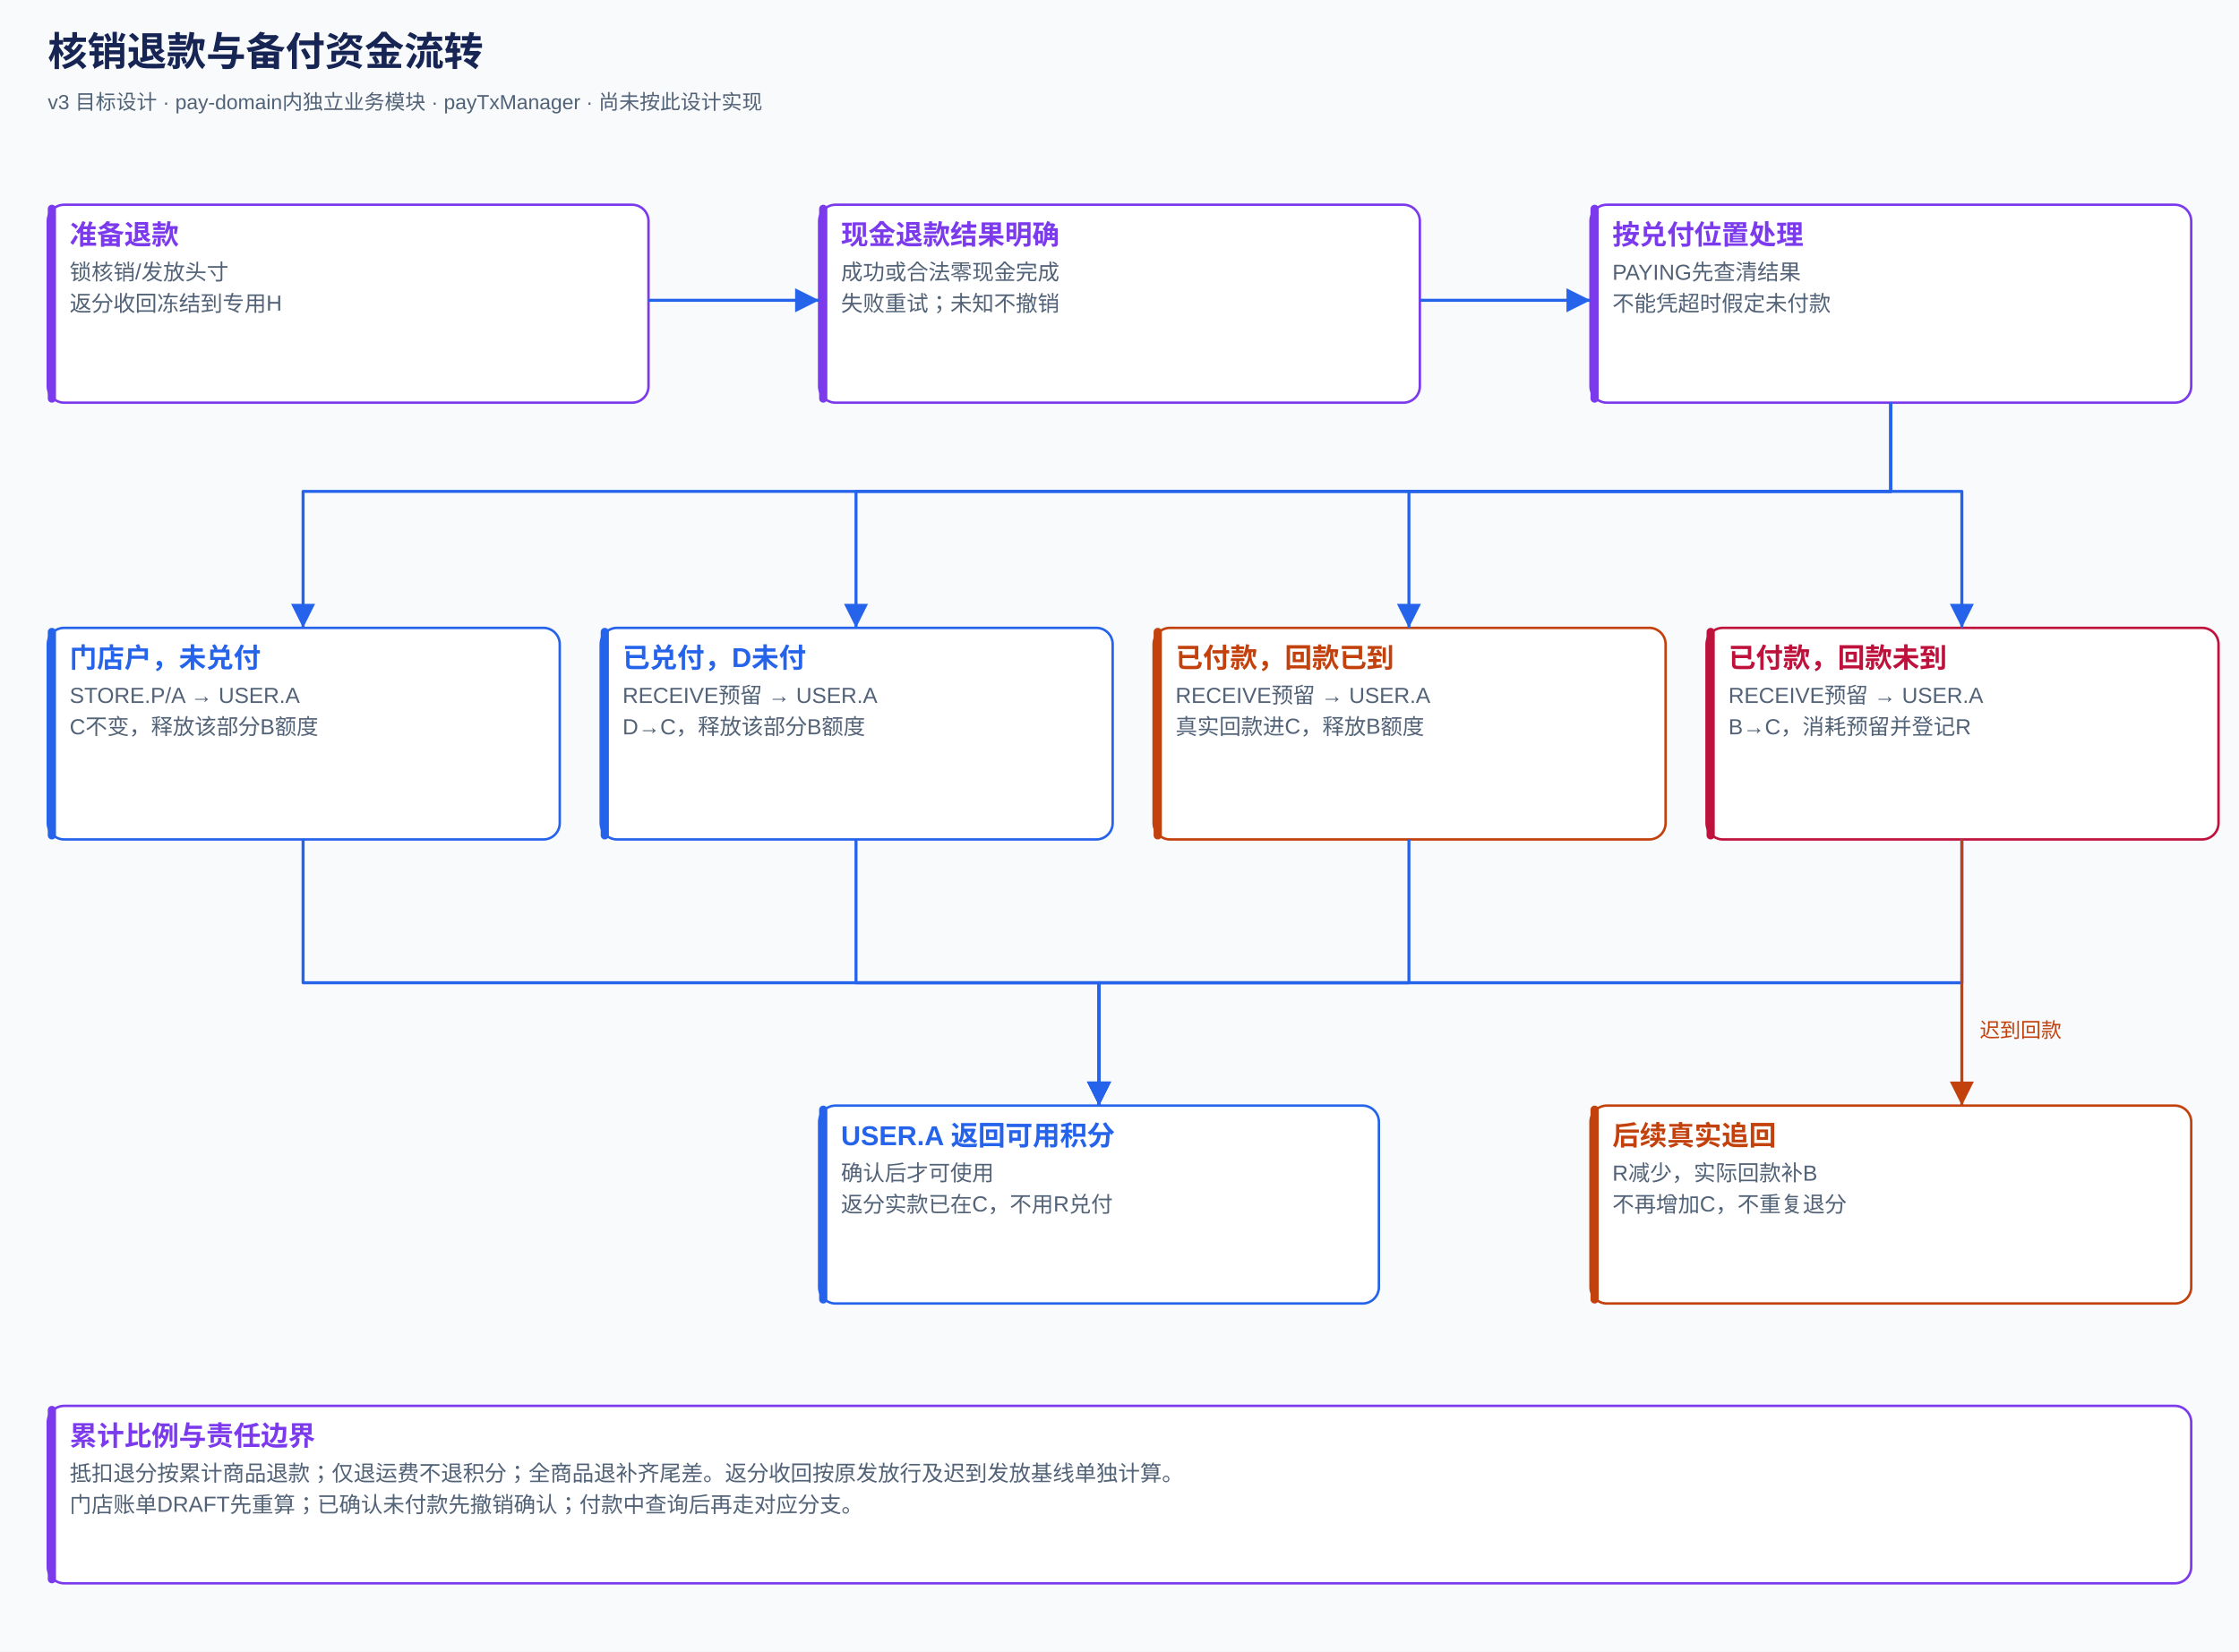
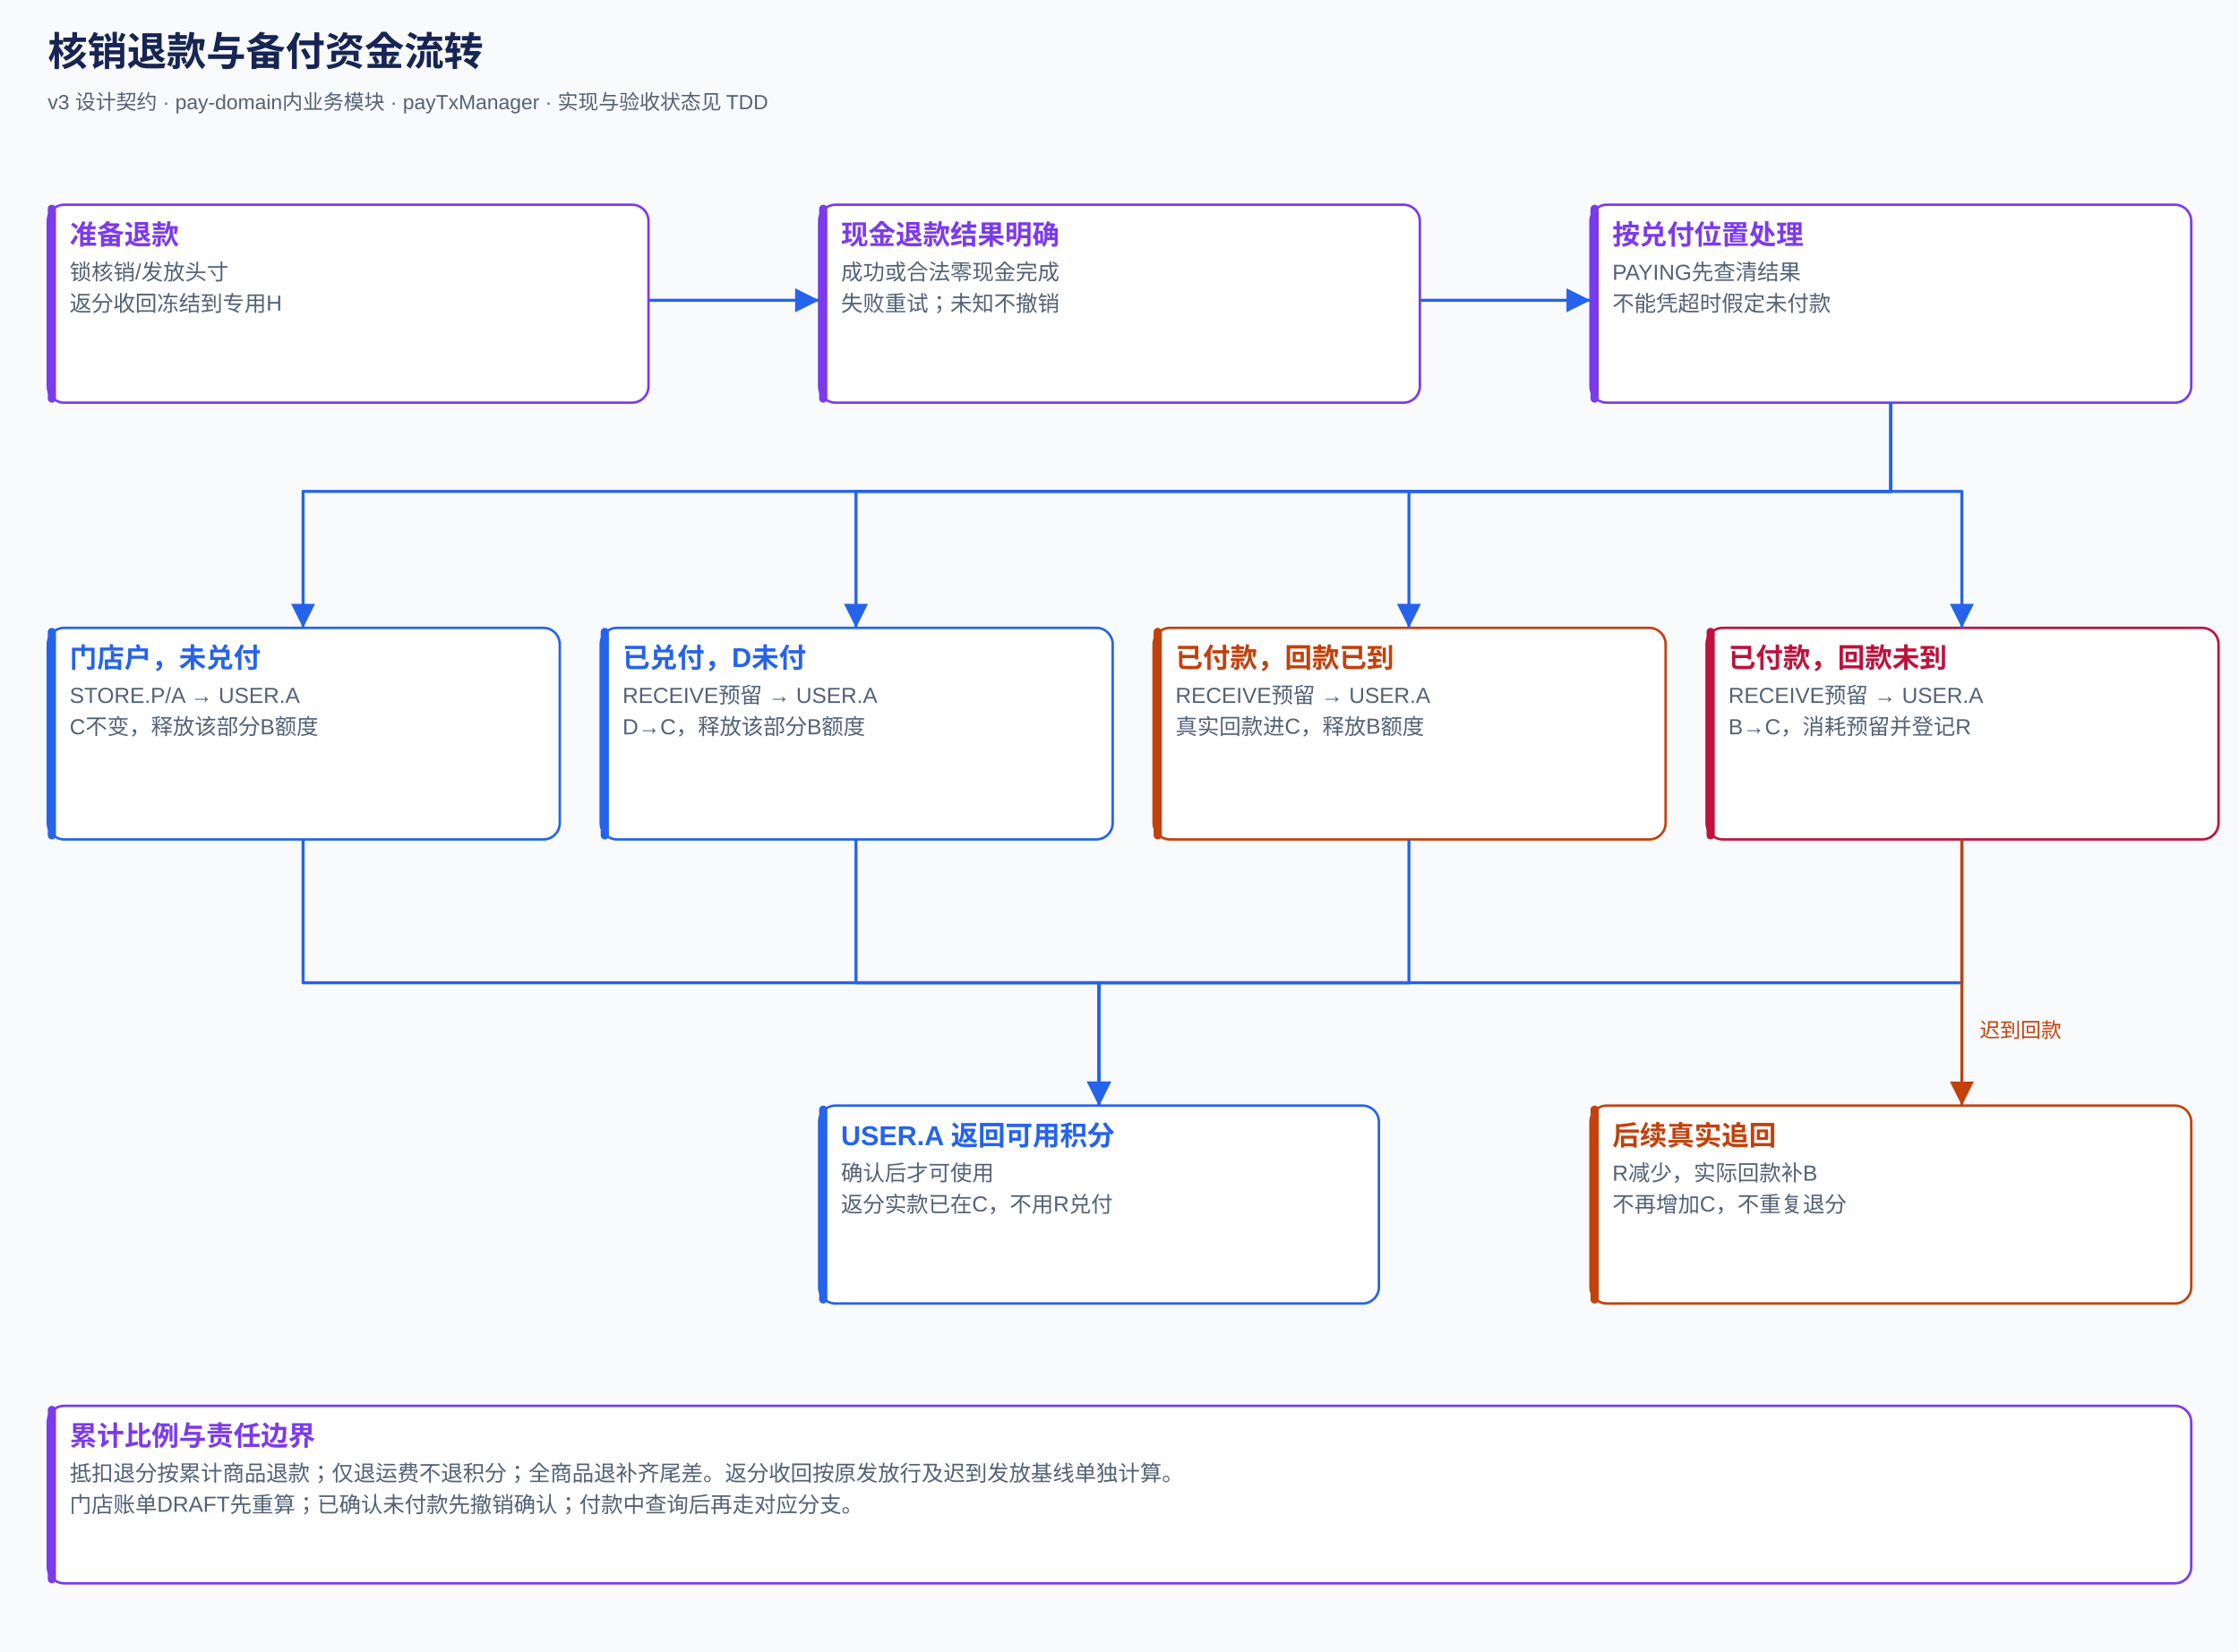
<svg xmlns="http://www.w3.org/2000/svg" width="1640" height="1210" viewBox="0 0 1640 1210">
  <defs>
    <marker id="point" markerWidth="9" markerHeight="8" refX="8" refY="4" orient="auto">
      <path d="M0 0L8 4L0 8" fill="#2563eb" />
    </marker>
    <marker id="money" markerWidth="9" markerHeight="8" refX="8" refY="4" orient="auto">
      <path d="M0 0L8 4L0 8" fill="#c2410c" />
    </marker>
    <marker id="dep" markerWidth="10" markerHeight="9" refX="9" refY="4.5" orient="auto">
      <path d="M0 0L9 4.5L0 9" fill="none" stroke="#64748b" />
    </marker>
    <marker id="real" markerWidth="13" markerHeight="12" refX="12" refY="6" orient="auto">
      <path d="M0 0L12 6L0 12Z" fill="white" stroke="#475569" />
    </marker>
    <marker id="diamond" markerWidth="15" markerHeight="10" refX="14" refY="5" orient="auto-start-reverse">
      <path d="M0 5L7 0L14 5L7 10Z" fill="#475569" />
    </marker>
  </defs>
  <rect width="1640" height="1210" fill="#f8fafc" />
  <text x="35" y="48" font-family="PingFang SC,Microsoft YaHei,Arial,sans-serif" font-size="29" fill="#172554" font-weight="650" text-anchor="start">核销退款与备付资金流转</text>
-   <text x="35" y="80" font-family="PingFang SC,Microsoft YaHei,Arial,sans-serif" font-size="15" fill="#526277" font-weight="400" text-anchor="start">v3 目标设计 · pay-domain内独立业务模块 · payTxManager · 尚未按此设计实现</text>
+   <text x="35" y="80" font-family="PingFang SC,Microsoft YaHei,Arial,sans-serif" font-size="15" fill="#526277" font-weight="400" text-anchor="start">v3 设计契约 · pay-domain内业务模块 · payTxManager · 实现与验收状态见 TDD</text>
  <rect x="35" y="150" width="440" height="145" rx="12" fill="white" stroke="#7c3aed" stroke-width="1.8" />
  <rect x="35" y="150" width="6" height="145" rx="3" fill="#7c3aed" />
  <text x="51" y="179" font-family="PingFang SC,Microsoft YaHei,Arial,sans-serif" font-size="20" fill="#7c3aed" font-weight="650" text-anchor="start">准备退款</text>
  <text x="51" y="205" font-family="PingFang SC,Microsoft YaHei,Arial,sans-serif" font-size="16" fill="#526277" font-weight="400" text-anchor="start">锁核销/发放头寸</text>
  <text x="51" y="228" font-family="PingFang SC,Microsoft YaHei,Arial,sans-serif" font-size="16" fill="#526277" font-weight="400" text-anchor="start">返分收回冻结到专用H</text>
  <rect x="600" y="150" width="440" height="145" rx="12" fill="white" stroke="#7c3aed" stroke-width="1.8" />
  <rect x="600" y="150" width="6" height="145" rx="3" fill="#7c3aed" />
  <text x="616" y="179" font-family="PingFang SC,Microsoft YaHei,Arial,sans-serif" font-size="20" fill="#7c3aed" font-weight="650" text-anchor="start">现金退款结果明确</text>
  <text x="616" y="205" font-family="PingFang SC,Microsoft YaHei,Arial,sans-serif" font-size="16" fill="#526277" font-weight="400" text-anchor="start">成功或合法零现金完成</text>
  <text x="616" y="228" font-family="PingFang SC,Microsoft YaHei,Arial,sans-serif" font-size="16" fill="#526277" font-weight="400" text-anchor="start">失败重试；未知不撤销</text>
  <rect x="1165" y="150" width="440" height="145" rx="12" fill="white" stroke="#7c3aed" stroke-width="1.8" />
  <rect x="1165" y="150" width="6" height="145" rx="3" fill="#7c3aed" />
  <text x="1181" y="179" font-family="PingFang SC,Microsoft YaHei,Arial,sans-serif" font-size="20" fill="#7c3aed" font-weight="650" text-anchor="start">按兑付位置处理</text>
  <text x="1181" y="205" font-family="PingFang SC,Microsoft YaHei,Arial,sans-serif" font-size="16" fill="#526277" font-weight="400" text-anchor="start">PAYING先查清结果</text>
  <text x="1181" y="228" font-family="PingFang SC,Microsoft YaHei,Arial,sans-serif" font-size="16" fill="#526277" font-weight="400" text-anchor="start">不能凭超时假定未付款</text>
  <path d="M475,220 L600,220" fill="none" stroke="#2563eb" stroke-width="2.2" stroke-linejoin="round" marker-end="url(#point)" />
  <path d="M1040,220 L1165,220" fill="none" stroke="#2563eb" stroke-width="2.2" stroke-linejoin="round" marker-end="url(#point)" />
  <rect x="35" y="460" width="375" height="155" rx="12" fill="white" stroke="#2563eb" stroke-width="1.8" />
  <rect x="35" y="460" width="6" height="155" rx="3" fill="#2563eb" />
  <text x="51" y="489" font-family="PingFang SC,Microsoft YaHei,Arial,sans-serif" font-size="20" fill="#2563eb" font-weight="650" text-anchor="start">门店户，未兑付</text>
  <text x="51" y="515" font-family="PingFang SC,Microsoft YaHei,Arial,sans-serif" font-size="16" fill="#526277" font-weight="400" text-anchor="start">STORE.P/A → USER.A</text>
  <text x="51" y="538" font-family="PingFang SC,Microsoft YaHei,Arial,sans-serif" font-size="16" fill="#526277" font-weight="400" text-anchor="start">C不变，释放该部分B额度</text>
  <path d="M1385,295 L1385,360 L222,360 L222,460" fill="none" stroke="#2563eb" stroke-width="2.2" stroke-linejoin="round" marker-end="url(#point)" />
  <path d="M222,615 L222,720 L805,720 L805,810" fill="none" stroke="#2563eb" stroke-width="2.2" stroke-linejoin="round" marker-end="url(#point)" />
  <rect x="440" y="460" width="375" height="155" rx="12" fill="white" stroke="#2563eb" stroke-width="1.8" />
  <rect x="440" y="460" width="6" height="155" rx="3" fill="#2563eb" />
  <text x="456" y="489" font-family="PingFang SC,Microsoft YaHei,Arial,sans-serif" font-size="20" fill="#2563eb" font-weight="650" text-anchor="start">已兑付，D未付</text>
  <text x="456" y="515" font-family="PingFang SC,Microsoft YaHei,Arial,sans-serif" font-size="16" fill="#526277" font-weight="400" text-anchor="start">RECEIVE预留 → USER.A</text>
  <text x="456" y="538" font-family="PingFang SC,Microsoft YaHei,Arial,sans-serif" font-size="16" fill="#526277" font-weight="400" text-anchor="start">D→C，释放该部分B额度</text>
  <path d="M1385,295 L1385,360 L627,360 L627,460" fill="none" stroke="#2563eb" stroke-width="2.2" stroke-linejoin="round" marker-end="url(#point)" />
  <path d="M627,615 L627,720 L805,720 L805,810" fill="none" stroke="#2563eb" stroke-width="2.2" stroke-linejoin="round" marker-end="url(#point)" />
  <rect x="845" y="460" width="375" height="155" rx="12" fill="white" stroke="#c2410c" stroke-width="1.8" />
  <rect x="845" y="460" width="6" height="155" rx="3" fill="#c2410c" />
  <text x="861" y="489" font-family="PingFang SC,Microsoft YaHei,Arial,sans-serif" font-size="20" fill="#c2410c" font-weight="650" text-anchor="start">已付款，回款已到</text>
  <text x="861" y="515" font-family="PingFang SC,Microsoft YaHei,Arial,sans-serif" font-size="16" fill="#526277" font-weight="400" text-anchor="start">RECEIVE预留 → USER.A</text>
  <text x="861" y="538" font-family="PingFang SC,Microsoft YaHei,Arial,sans-serif" font-size="16" fill="#526277" font-weight="400" text-anchor="start">真实回款进C，释放B额度</text>
  <path d="M1385,295 L1385,360 L1032,360 L1032,460" fill="none" stroke="#2563eb" stroke-width="2.2" stroke-linejoin="round" marker-end="url(#point)" />
  <path d="M1032,615 L1032,720 L805,720 L805,810" fill="none" stroke="#2563eb" stroke-width="2.2" stroke-linejoin="round" marker-end="url(#point)" />
  <rect x="1250" y="460" width="375" height="155" rx="12" fill="white" stroke="#be123c" stroke-width="1.8" />
  <rect x="1250" y="460" width="6" height="155" rx="3" fill="#be123c" />
  <text x="1266" y="489" font-family="PingFang SC,Microsoft YaHei,Arial,sans-serif" font-size="20" fill="#be123c" font-weight="650" text-anchor="start">已付款，回款未到</text>
  <text x="1266" y="515" font-family="PingFang SC,Microsoft YaHei,Arial,sans-serif" font-size="16" fill="#526277" font-weight="400" text-anchor="start">RECEIVE预留 → USER.A</text>
  <text x="1266" y="538" font-family="PingFang SC,Microsoft YaHei,Arial,sans-serif" font-size="16" fill="#526277" font-weight="400" text-anchor="start">B→C，消耗预留并登记R</text>
  <path d="M1385,295 L1385,360 L1437,360 L1437,460" fill="none" stroke="#2563eb" stroke-width="2.2" stroke-linejoin="round" marker-end="url(#point)" />
  <path d="M1437,615 L1437,720 L805,720 L805,810" fill="none" stroke="#2563eb" stroke-width="2.2" stroke-linejoin="round" marker-end="url(#point)" />
  <rect x="600" y="810" width="410" height="145" rx="12" fill="white" stroke="#2563eb" stroke-width="1.8" />
  <rect x="600" y="810" width="6" height="145" rx="3" fill="#2563eb" />
  <text x="616" y="839" font-family="PingFang SC,Microsoft YaHei,Arial,sans-serif" font-size="20" fill="#2563eb" font-weight="650" text-anchor="start">USER.A 返回可用积分</text>
  <text x="616" y="865" font-family="PingFang SC,Microsoft YaHei,Arial,sans-serif" font-size="16" fill="#526277" font-weight="400" text-anchor="start">确认后才可使用</text>
  <text x="616" y="888" font-family="PingFang SC,Microsoft YaHei,Arial,sans-serif" font-size="16" fill="#526277" font-weight="400" text-anchor="start">返分实款已在C，不用R兑付</text>
  <rect x="1165" y="810" width="440" height="145" rx="12" fill="white" stroke="#c2410c" stroke-width="1.8" />
  <rect x="1165" y="810" width="6" height="145" rx="3" fill="#c2410c" />
  <text x="1181" y="839" font-family="PingFang SC,Microsoft YaHei,Arial,sans-serif" font-size="20" fill="#c2410c" font-weight="650" text-anchor="start">后续真实追回</text>
  <text x="1181" y="865" font-family="PingFang SC,Microsoft YaHei,Arial,sans-serif" font-size="16" fill="#526277" font-weight="400" text-anchor="start">R减少，实际回款补B</text>
  <text x="1181" y="888" font-family="PingFang SC,Microsoft YaHei,Arial,sans-serif" font-size="16" fill="#526277" font-weight="400" text-anchor="start">不再增加C，不重复退分</text>
  <path d="M1437,615 L1437,810" fill="none" stroke="#c2410c" stroke-width="2.2" stroke-linejoin="round" marker-end="url(#money)" />
  <rect x="1445" y="743" width="76" height="26" rx="4" fill="#f8fafc" />
  <text x="1450" y="760" font-family="PingFang SC,Microsoft YaHei,Arial,sans-serif" font-size="15" fill="#c2410c" font-weight="400" text-anchor="start">迟到回款</text>
  <rect x="35" y="1030" width="1570" height="130" rx="12" fill="white" stroke="#7c3aed" stroke-width="1.8" />
  <rect x="35" y="1030" width="6" height="130" rx="3" fill="#7c3aed" />
  <text x="51" y="1059" font-family="PingFang SC,Microsoft YaHei,Arial,sans-serif" font-size="20" fill="#7c3aed" font-weight="650" text-anchor="start">累计比例与责任边界</text>
  <text x="51" y="1085" font-family="PingFang SC,Microsoft YaHei,Arial,sans-serif" font-size="16" fill="#526277" font-weight="400" text-anchor="start">抵扣退分按累计商品退款；仅退运费不退积分；全商品退补齐尾差。返分收回按原发放行及迟到发放基线单独计算。</text>
  <text x="51" y="1108" font-family="PingFang SC,Microsoft YaHei,Arial,sans-serif" font-size="16" fill="#526277" font-weight="400" text-anchor="start">门店账单DRAFT先重算；已确认未付款先撤销确认；付款中查询后再走对应分支。</text>
</svg>
